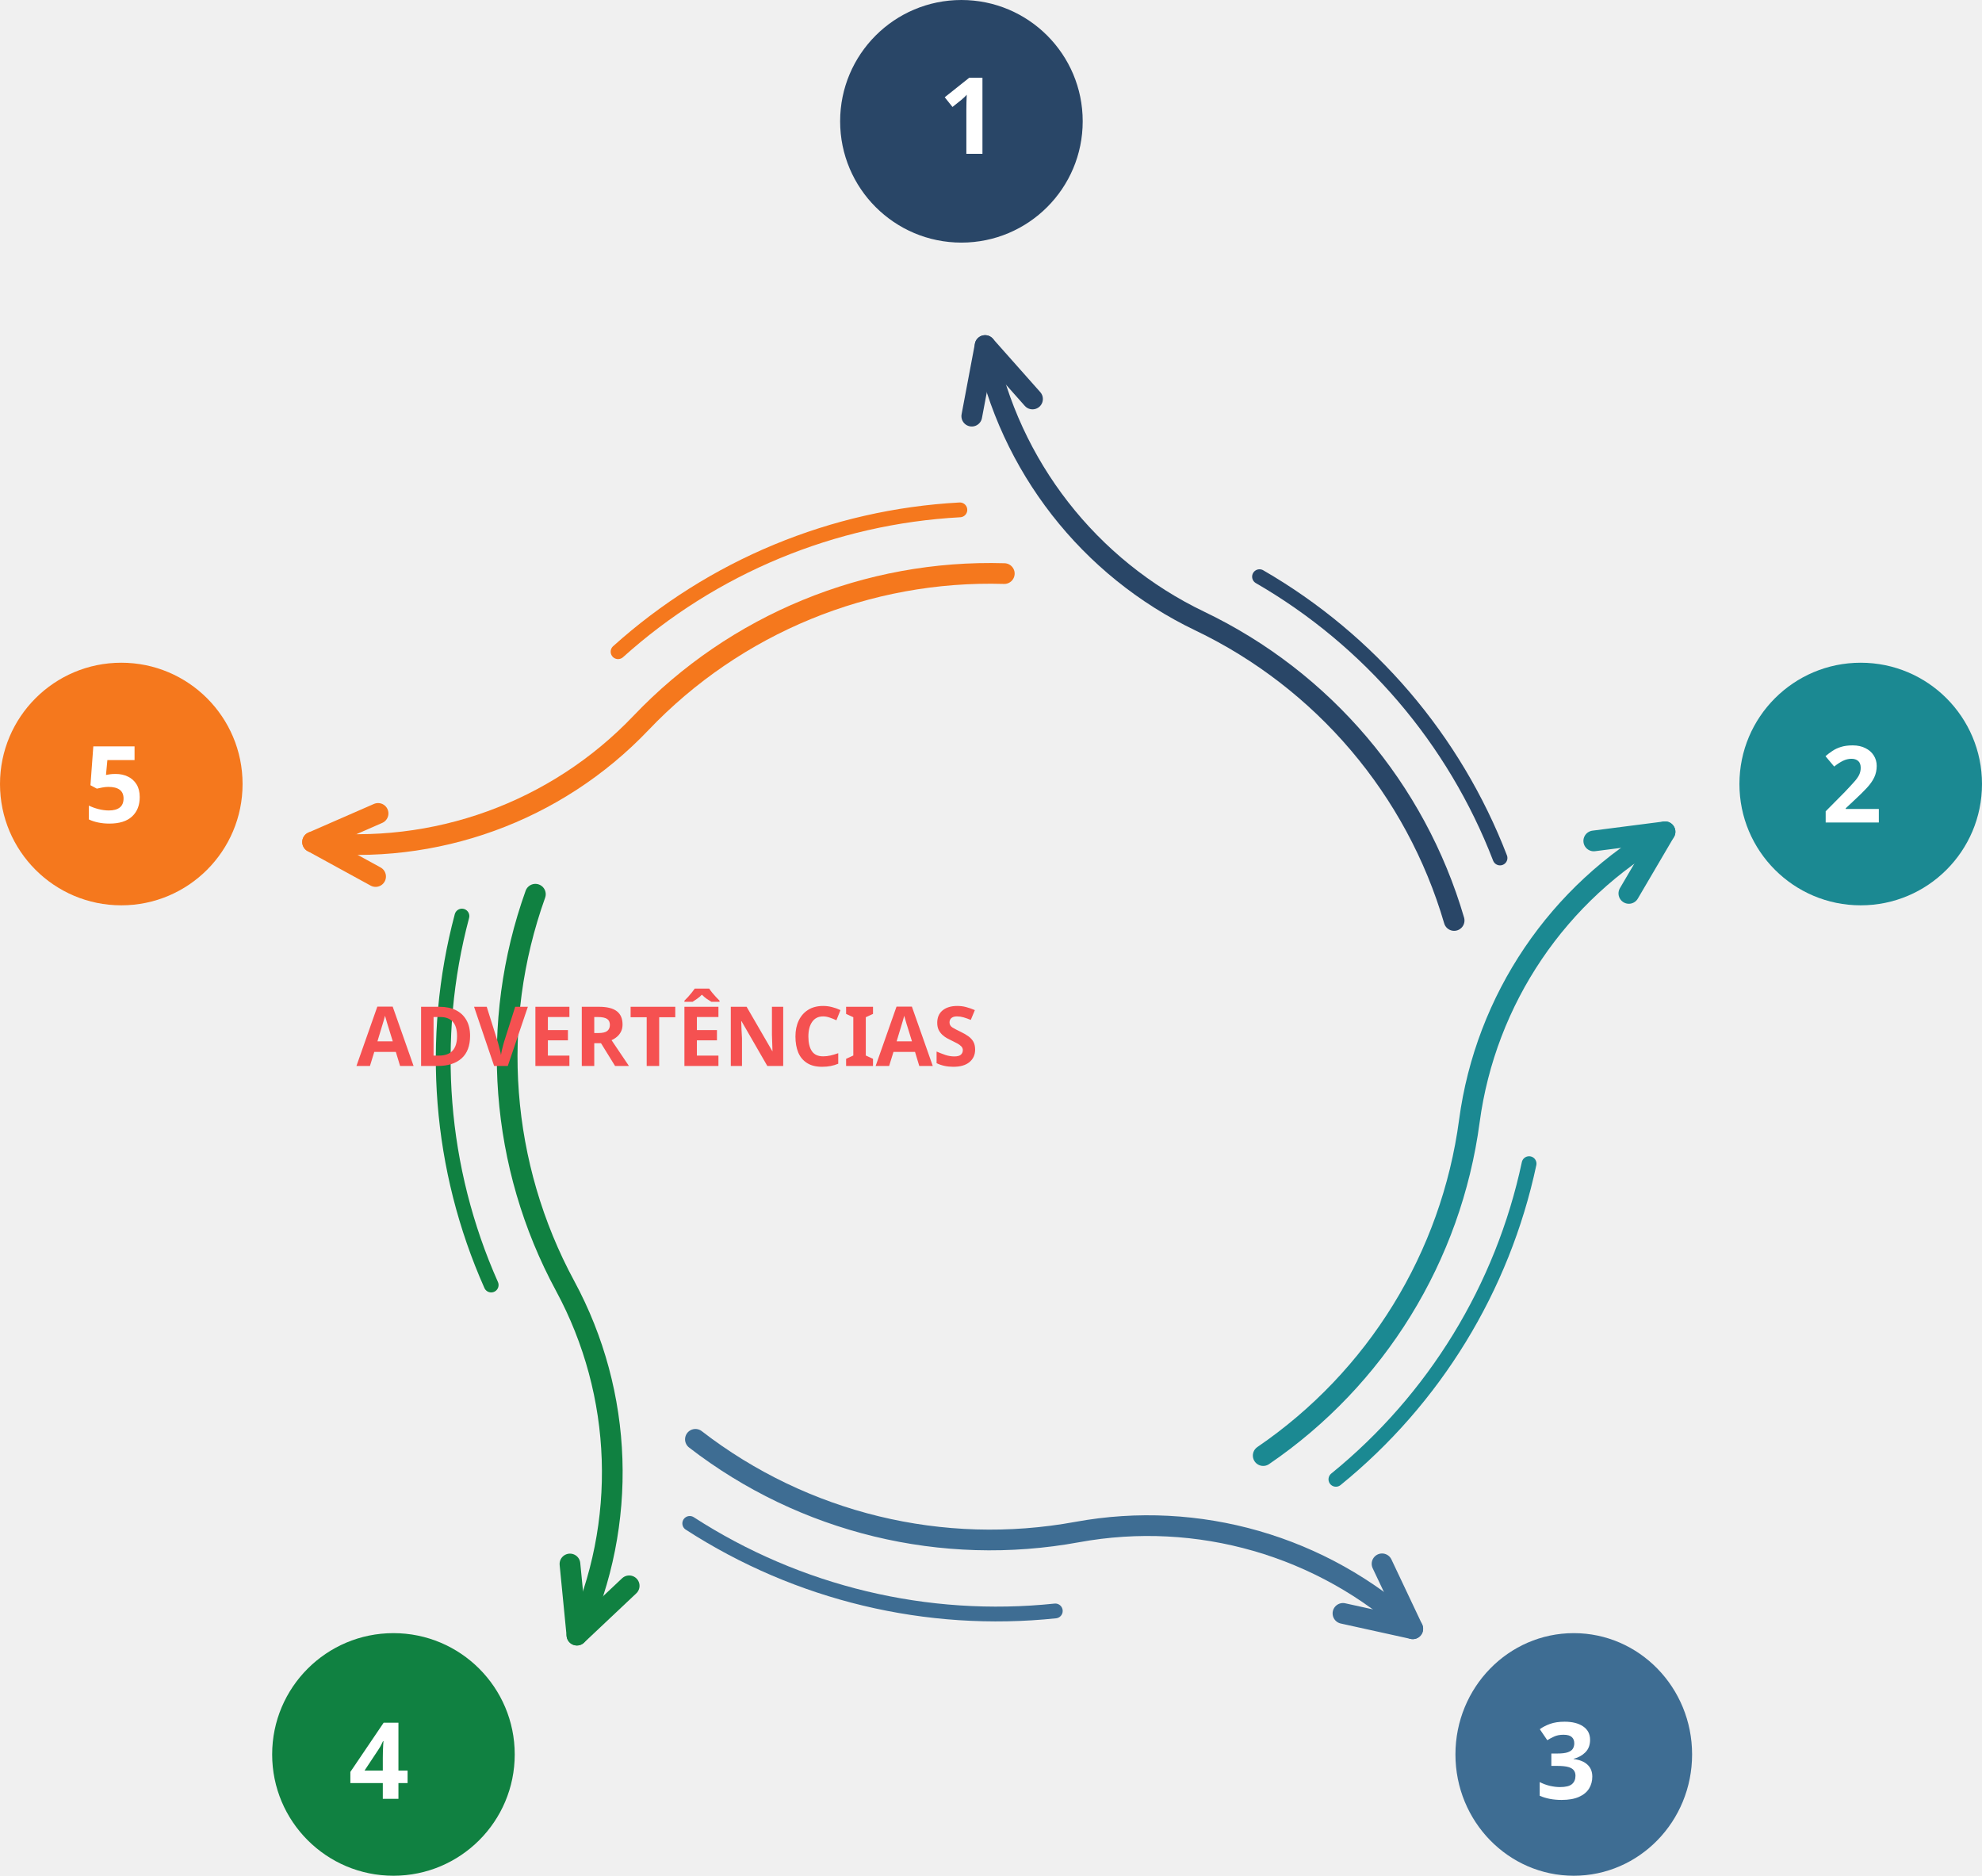
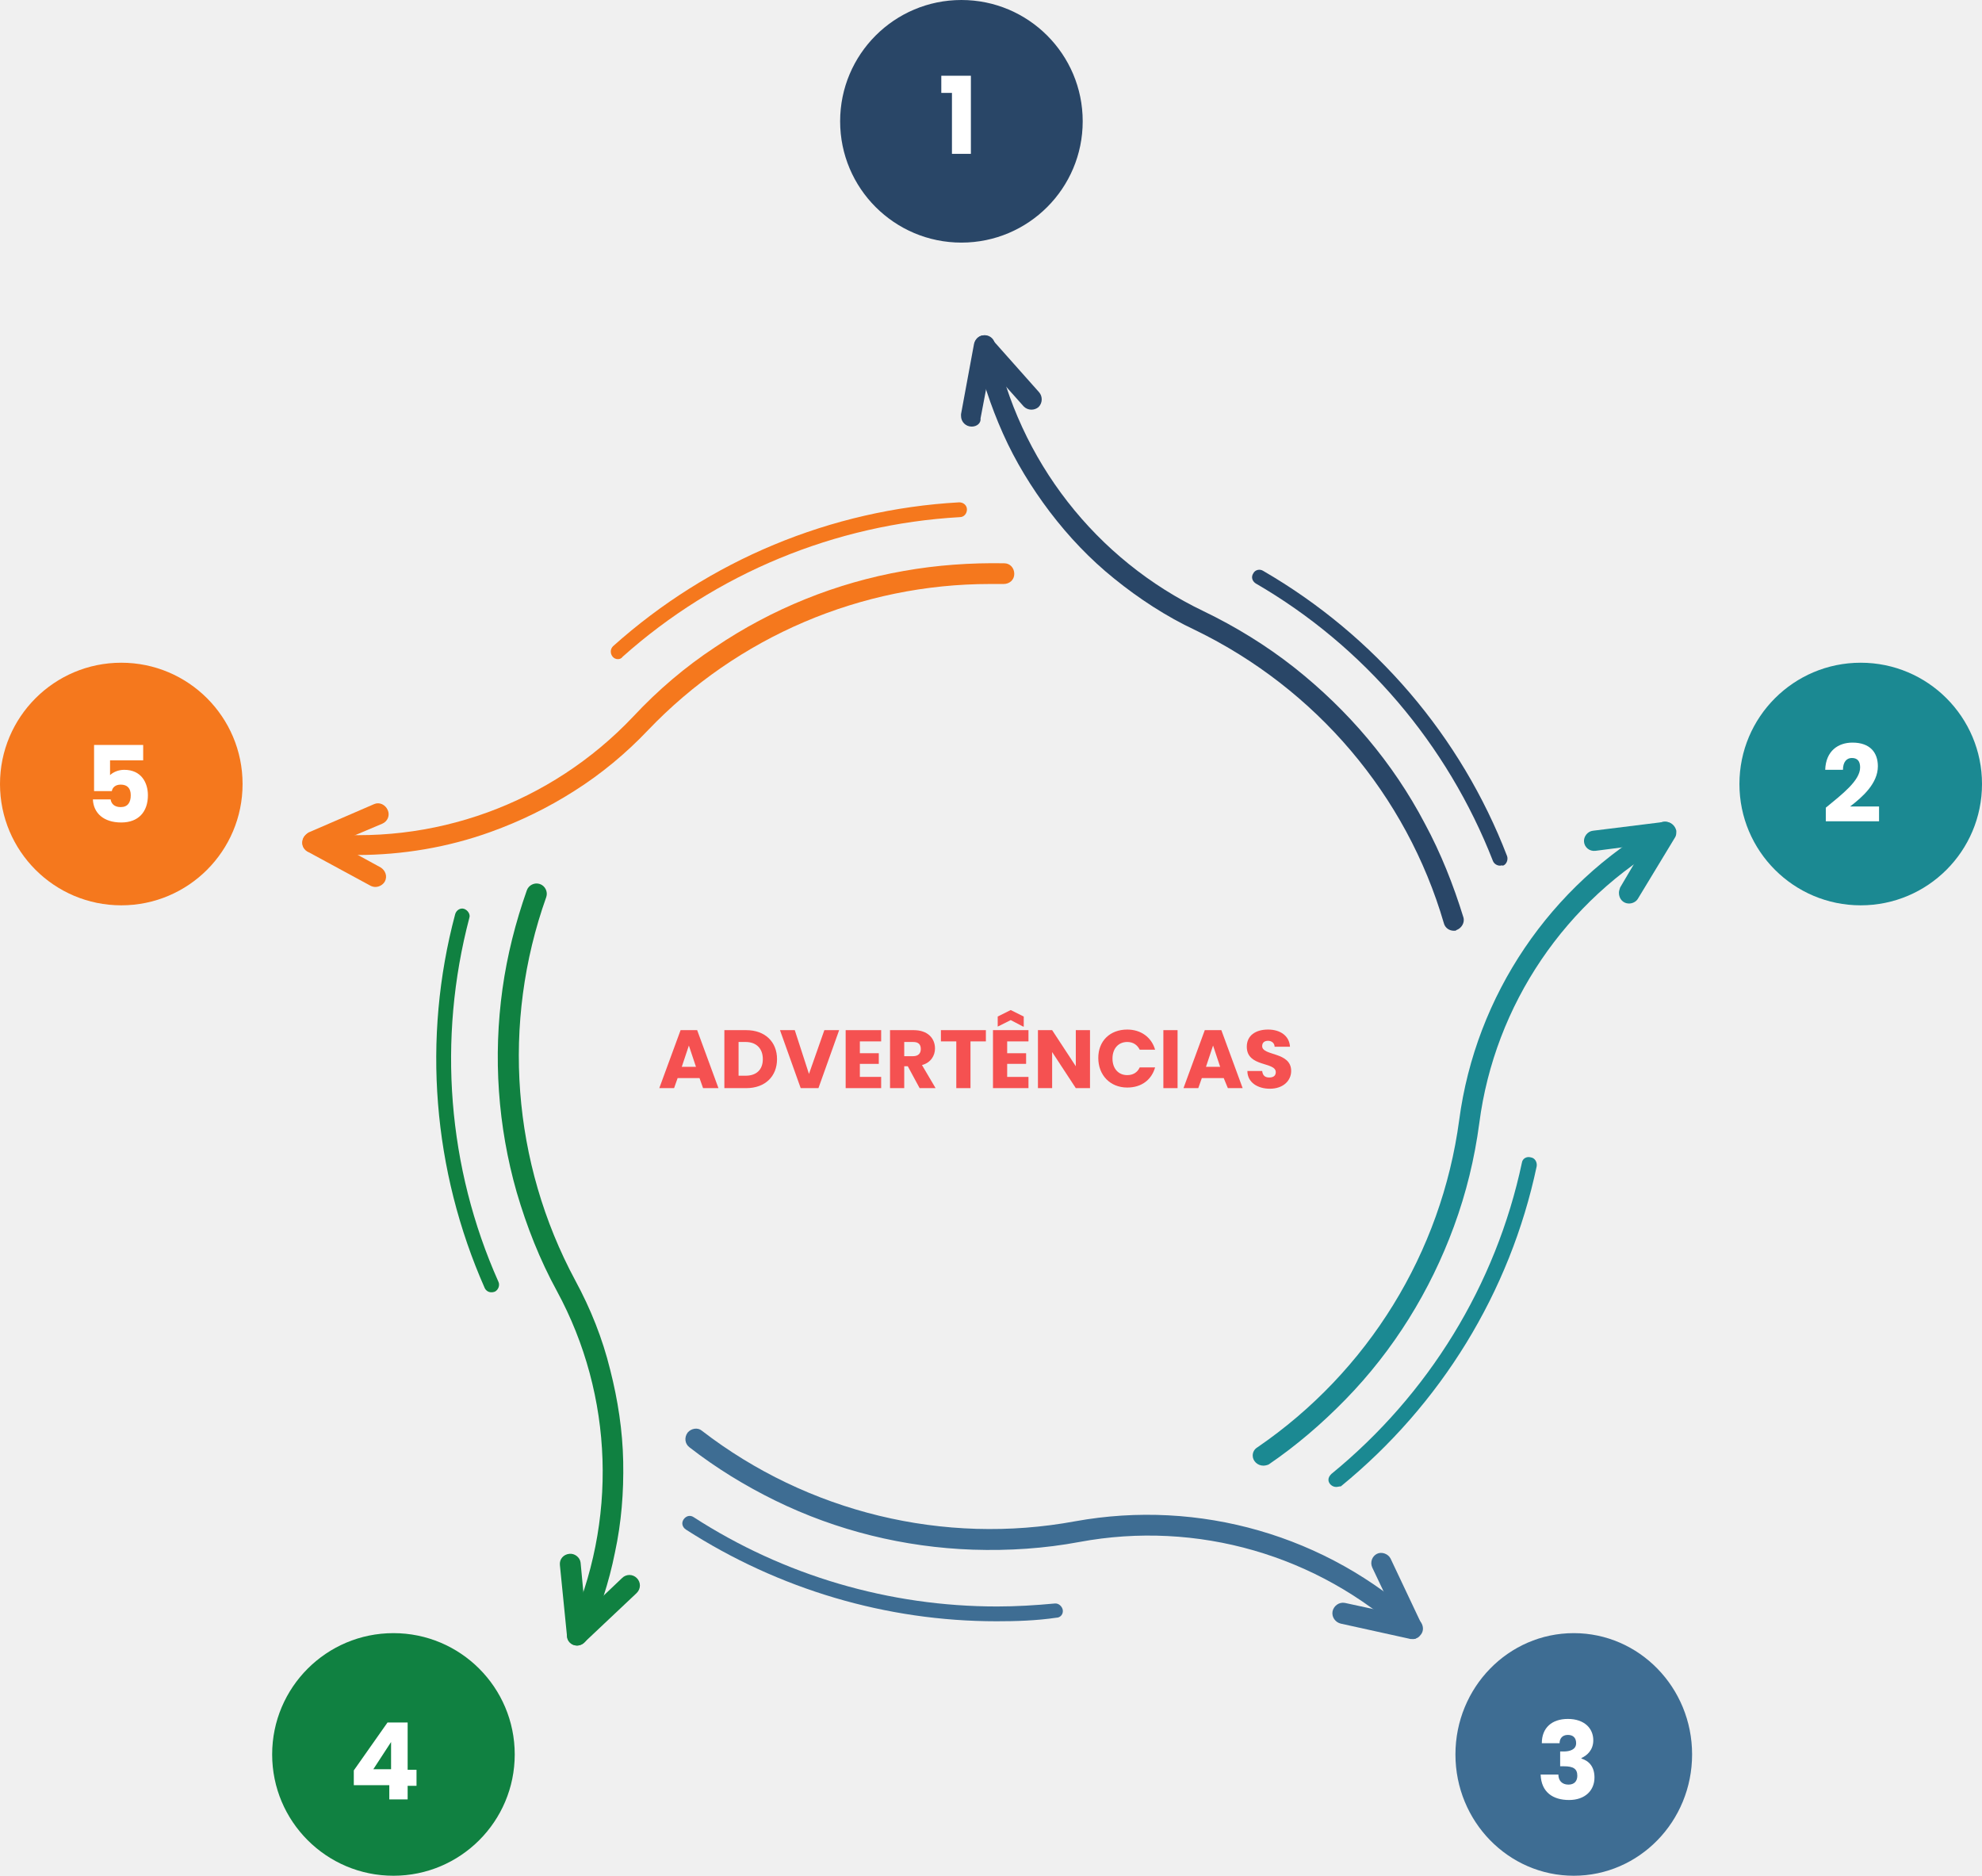
- <svg xmlns="http://www.w3.org/2000/svg" width="335" height="317" viewBox="0 0 335 317">
+ <svg xmlns="http://www.w3.org/2000/svg" version="1.1" id="Camada_1" x="0px" y="0px" viewBox="0 0 335 317" style="enable-background:new 0 0 335 317;" xml:space="preserve">
+   <style type="text/css">
+ 	.st0{fill:#108141;}
+ 	.st1{fill:#3E6D93;}
+ 	.st2{fill:#1B8992;}
+ 	.st3{fill:#294667;}
+ 	.st4{fill:#F5781D;}
+ 	.st5{enable-background:new    ;}
+ 	.st6{fill:#F55151;}
+ 	.st7{fill:#FFFFFF;}
+ </style>
  <g id="img-slide-73" transform="translate(-264 -79)">
-     <g id="Grupo_1685" data-name="Grupo 1685" transform="translate(264 79)">
-       <g id="Grupo_1684" data-name="Grupo 1684" transform="translate(52.834 58.395)">
-         <g id="Grupo_1683" data-name="Grupo 1683" transform="translate(0)">
-           <path id="Caminho_2086" data-name="Caminho 2086" d="M62.449,245.38l-8.835,8.332L52.437,241.69" transform="translate(-8.937 -35.772)" fill="none" stroke="#108141" stroke-linecap="round" stroke-linejoin="round" stroke-width="3.5" />
-           <path id="Caminho_2087" data-name="Caminho 2087" d="M211.285,241.658l5.194,10.977-11.8-2.6" transform="translate(-30.524 -35.766)" fill="none" stroke="#3e6d93" stroke-linecap="round" stroke-linejoin="round" stroke-width="3.5" />
-           <path id="Caminho_2088" data-name="Caminho 2088" d="M254.075,99.048,266.12,97.5l-6.114,10.417" transform="translate(-37.528 -15.326)" fill="none" stroke="#1b8992" stroke-linecap="round" stroke-linejoin="round" stroke-width="3.5" />
-           <path id="Caminho_2089" data-name="Caminho 2089" d="M131.574,13.684l2.25-11.934,8.018,9.034" transform="translate(-20.158 -1.75)" fill="none" stroke="#294667" stroke-linecap="round" stroke-linejoin="round" stroke-width="3.5" />
-           <path id="Caminho_2090" data-name="Caminho 2090" d="M12.4,104.551,1.75,98.722l11.069-4.834" transform="translate(-1.75 -14.814)" fill="none" stroke="#f5781d" stroke-linecap="round" stroke-linejoin="round" stroke-width="3.5" />
-           <path id="Caminho_2091" data-name="Caminho 2091" d="M35.584,176.453A93.947,93.947,0,0,1,30.641,114.1" transform="translate(-5.398 -17.679)" fill="none" stroke="#108141" stroke-linecap="round" stroke-linejoin="round" stroke-width="2.5" />
-           <path id="Caminho_2092" data-name="Caminho 2092" d="M137.815,248.493A95.427,95.427,0,0,1,76.03,233.7" transform="translate(-12.282 -34.638)" fill="none" stroke="#3e6d93" stroke-linecap="round" stroke-linejoin="round" stroke-width="2.5" />
-           <path id="Caminho_2093" data-name="Caminho 2093" d="M235.94,162.852a93.944,93.944,0,0,1-32.651,53.35" transform="translate(-30.327 -24.592)" fill="none" stroke="#1b8992" stroke-linecap="round" stroke-linejoin="round" stroke-width="2.5" />
-           <path id="Caminho_2094" data-name="Caminho 2094" d="M188.245,47.266a93.954,93.954,0,0,1,40.65,47.54" transform="translate(-28.193 -8.202)" fill="none" stroke="#294667" stroke-linecap="round" stroke-linejoin="round" stroke-width="2.5" />
-           <path id="Caminho_2095" data-name="Caminho 2095" d="M61.912,58.08a93.946,93.946,0,0,1,57.774-23.97" transform="translate(-10.28 -6.337)" fill="none" stroke="#f5781d" stroke-linecap="round" stroke-linejoin="round" stroke-width="2.5" />
-           <path id="Caminho_2096" data-name="Caminho 2096" d="M51.861,235.011a66.253,66.253,0,0,0-1.985-59A81.463,81.463,0,0,1,44.841,109.8" transform="translate(-7.184 -17.071)" fill="none" stroke="#108141" stroke-linecap="round" stroke-linejoin="round" stroke-width="3.5" />
-           <path id="Caminho_2097" data-name="Caminho 2097" d="M198.395,249.159a66.255,66.255,0,0,0-56.726-16.345,81.46,81.46,0,0,1-64.524-15.671" transform="translate(-12.44 -32.291)" fill="none" stroke="#3e6d93" stroke-linecap="round" stroke-linejoin="round" stroke-width="3.5" />
-           <path id="Caminho_2098" data-name="Caminho 2098" d="M256.889,97.5a66.255,66.255,0,0,0-33.074,48.9,81.461,81.461,0,0,1-34.843,56.523" transform="translate(-28.297 -15.326)" fill="none" stroke="#1b8992" stroke-linecap="round" stroke-linejoin="round" stroke-width="3.5" />
-           <path id="Caminho_2099" data-name="Caminho 2099" d="M134.2,1.75a66.254,66.254,0,0,0,36.285,46.565,81.463,81.463,0,0,1,42.99,50.6" transform="translate(-20.53 -1.749)" fill="none" stroke="#294667" stroke-linecap="round" stroke-linejoin="round" stroke-width="3.5" />
-           <path id="Caminho_2100" data-name="Caminho 2100" d="M1.75,92.02a66.253,66.253,0,0,0,55.5-20.12,81.463,81.463,0,0,1,61.413-25.248" transform="translate(-1.75 -8.111)" fill="none" stroke="#f5781d" stroke-linecap="round" stroke-linejoin="round" stroke-width="3.5" />
+     <g id="Grupo_1685" transform="translate(264 79)">
+       <g id="Grupo_1684" transform="translate(52.834 58.395)">
+         <g id="Grupo_1683" transform="translate(0)">
+           <g id="Caminho_2086">
+             <path class="st0" d="M44.7,219.7c-0.9,0-1.7-0.7-1.7-1.6l-1.2-12c-0.1-1,0.6-1.8,1.6-1.9c0.9-0.1,1.8,0.6,1.9,1.5l0.8,8.5       l6.2-5.9c0.7-0.7,1.8-0.7,2.5,0c0.7,0.7,0.7,1.8,0,2.5c0,0,0,0-0.1,0.1l-8.8,8.3C45.6,219.5,45.1,219.7,44.7,219.7z" />
+           </g>
+           <g id="Caminho_2087">
+             <path class="st1" d="M186,218.6c-0.1,0-0.3,0-0.4,0l-11.8-2.6c-0.9-0.2-1.6-1.1-1.4-2.1c0.2-0.9,1.1-1.6,2.1-1.4c0,0,0,0,0,0       l8.3,1.8l-3.7-7.8c-0.4-0.9,0-1.9,0.8-2.3s1.9,0,2.3,0.8l5.2,11c0.4,0.9,0,1.9-0.8,2.3C186.5,218.6,186.2,218.6,186,218.6       L186,218.6z" />
+           </g>
+           <g id="Caminho_2088">
+             <path class="st2" d="M222.5,94.3c-1,0-1.7-0.8-1.7-1.8c0-0.3,0.1-0.6,0.2-0.9l4.3-7.3l-8.5,1.1c-1,0.1-1.8-0.6-1.9-1.5       c-0.1-0.9,0.6-1.8,1.5-1.9l12.1-1.5c1-0.1,1.8,0.6,2,1.5c0,0.4,0,0.8-0.2,1.1L224,93.5C223.7,94,223.1,94.3,222.5,94.3z" />
+           </g>
+           <g id="Caminho_2089">
+             <path class="st3" d="M111.4,13.7c-1,0-1.8-0.8-1.8-1.8c0-0.1,0-0.2,0-0.3l2.2-11.9c0.2-0.9,1.1-1.6,2-1.4       c0.4,0.1,0.7,0.3,1,0.6l8,9c0.6,0.7,0.6,1.8-0.1,2.5c-0.7,0.6-1.8,0.6-2.5-0.1l-5.7-6.4l-1.6,8.4       C113,13.1,112.3,13.7,111.4,13.7z" />
+           </g>
+           <g id="Caminho_2090">
+             <path class="st4" d="M10.6,91.5c-0.3,0-0.6-0.1-0.8-0.2l-10.7-5.8C-1.7,85-2,83.9-1.5,83.1c0.2-0.3,0.5-0.6,0.8-0.8l11.1-4.8       c0.9-0.4,1.9,0.1,2.3,1c0.4,0.9,0,1.9-0.9,2.3L4,84.1l7.5,4.1c0.8,0.5,1.2,1.5,0.7,2.4C11.9,91.1,11.3,91.5,10.6,91.5z" />
+           </g>
+           <g id="Caminho_2091">
+             <path class="st0" d="M30.2,160c-0.5,0-0.9-0.3-1.1-0.7c-8.8-19.9-10.6-42.2-5-63.2c0.2-0.7,0.9-1.1,1.5-0.9s1.1,0.9,0.9,1.5       l0,0c-5.4,20.5-3.7,42.2,4.9,61.5c0.3,0.6,0,1.4-0.6,1.7C30.5,160,30.4,160,30.2,160z" />
+           </g>
+           <g id="Caminho_2092">
+             <path class="st1" d="M115.6,215.6c-18.6,0-36.8-5.4-52.5-15.5c-0.6-0.4-0.8-1.1-0.4-1.7c0.4-0.6,1.1-0.8,1.7-0.4c0,0,0,0,0,0       c15.3,9.9,33.1,15.1,51.3,15.1c3.2,0,6.5-0.2,9.7-0.5c0.7-0.1,1.3,0.5,1.4,1.1c0.1,0.7-0.4,1.3-1.1,1.3       C122.3,215.5,118.9,215.6,115.6,215.6z" />
+           </g>
+           <g id="Caminho_2093">
+             <path class="st2" d="M173,192.9c-0.7,0-1.3-0.6-1.3-1.2c0-0.4,0.2-0.7,0.5-1c16.4-13.4,27.8-31.9,32.2-52.6       c0.1-0.7,0.8-1.1,1.5-0.9c0.7,0.1,1.1,0.8,1,1.5c-4.5,21.3-16.2,40.3-33.1,54.1C173.5,192.8,173.3,192.9,173,192.9z" />
+           </g>
+           <g id="Caminho_2094">
+             <path class="st3" d="M200.7,87.9c-0.5,0-1-0.3-1.2-0.8c-7.7-19.7-21.8-36.3-40.1-46.9c-0.6-0.4-0.8-1.1-0.4-1.7       c0.3-0.6,1.1-0.8,1.7-0.4c18.8,10.9,33.4,27.9,41.2,48.2c0.2,0.6-0.1,1.4-0.7,1.6C201,87.8,200.9,87.9,200.7,87.9L200.7,87.9z" />
+           </g>
+           <g id="Caminho_2095">
+             <path class="st4" d="M51.6,53c-0.7,0-1.2-0.6-1.2-1.3c0-0.4,0.2-0.7,0.4-0.9C67,36.3,87.6,27.7,109.3,26.5       c0.7,0,1.3,0.5,1.3,1.2s-0.5,1.3-1.2,1.3l0,0c-21.1,1.2-41.2,9.5-57,23.6C52.2,52.9,51.9,53,51.6,53z" />
+           </g>
+           <g id="Caminho_2096">
+             <path class="st0" d="M44.7,219.7c-1,0-1.7-0.8-1.7-1.8c0-0.2,0.1-0.5,0.2-0.7c8.4-18.4,7.7-39.7-1.9-57.4       c-2.9-5.3-5.1-10.9-6.8-16.7c-3.2-11.2-4-22.9-2.4-34.4c0.8-5.7,2.2-11.2,4.1-16.6c0.3-0.9,1.3-1.4,2.2-1.1       c0.9,0.3,1.4,1.3,1.1,2.2c-7.6,21.3-5.8,44.9,4.9,64.8c2.6,4.8,4.6,9.8,5.9,15.1c1.3,5.1,2.1,10.3,2.2,15.5       c0.1,5.2-0.3,10.3-1.4,15.4c-1,5-2.6,9.9-4.7,14.6C46,219.3,45.4,219.7,44.7,219.7z" />
+           </g>
+           <g id="Caminho_2097">
+             <path class="st1" d="M186,218.6c-0.4,0-0.9-0.2-1.2-0.5c-14.9-13.7-35.3-19.6-55.2-15.9c-5.9,1.1-11.9,1.5-18,1.3       c-11.6-0.4-23-3.2-33.4-8.3c-5.1-2.5-10-5.5-14.5-9c-0.8-0.6-0.9-1.7-0.3-2.5c0.6-0.7,1.7-0.9,2.4-0.3       c17.9,13.8,40.9,19.4,63.1,15.3c21-3.8,42.5,2.4,58.2,16.8c0.7,0.7,0.8,1.8,0.1,2.5C186.9,218.4,186.4,218.6,186,218.6       L186,218.6z" />
+           </g>
+           <g id="Caminho_2098">
+             <path class="st2" d="M160.7,189.3c-1,0-1.8-0.8-1.8-1.7c0-0.6,0.3-1.1,0.8-1.4c18.7-12.8,31.1-32.9,34.1-55.3       c2.8-21.1,15.4-39.7,33.9-50.2c0.8-0.5,1.9-0.2,2.4,0.7s0.2,1.9-0.7,2.4c-17.6,9.9-29.6,27.6-32.2,47.6       c-0.8,6-2.2,11.8-4.3,17.5c-4,10.9-10.2,20.9-18.3,29.2c-4,4.1-8.3,7.8-13,11C161.4,189.2,161,189.3,160.7,189.3z" />
+           </g>
+           <g id="Caminho_2099">
+             <path class="st3" d="M192.9,98.9c-0.8,0-1.5-0.5-1.7-1.3C184.9,76,169.6,58,149.2,48.1c-4.9-2.3-9.5-5.3-13.7-8.7       c-4.1-3.3-7.7-7.1-10.9-11.3c-3.1-4.1-5.8-8.5-7.9-13.2c-2.1-4.7-3.7-9.6-4.8-14.6c-0.2-0.9,0.4-1.9,1.4-2       c0.9-0.2,1.8,0.4,2,1.3c4,19.8,17.1,36.6,35.3,45.3c5.4,2.6,10.6,5.8,15.3,9.5c9.1,7.2,16.7,16.1,22.1,26.4       c2.7,5,4.8,10.3,6.5,15.8c0.3,0.9-0.3,1.9-1.2,2.2C193.3,98.9,193.1,98.9,192.9,98.9L192.9,98.9z" />
+           </g>
+           <g id="Caminho_2100">
+             <path class="st4" d="M7.5,86.1c-2.6,0-5.1-0.1-7.7-0.4c-1-0.1-1.7-1-1.5-1.9c0.1-1,1-1.7,1.9-1.5c20.1,2.4,40.1-4.9,54-19.6       C58.4,58.2,63,54.3,68,51c9.6-6.5,20.5-10.9,31.9-12.9c5.6-1,11.3-1.4,17-1.3c1,0,1.7,0.8,1.7,1.8c0,1-0.8,1.7-1.8,1.7       c-0.8,0-1.5,0-2.3,0c-21.8,0-42.7,8.9-57.8,24.7c-3.7,3.9-7.9,7.4-12.5,10.3c-4.4,2.8-9.1,5.1-14.1,6.9       C22.9,84.8,15.2,86.1,7.5,86.1z" />
+           </g>
        </g>
-         <text id="advertências" transform="translate(61.175 106.751)" fill="#f55151" font-size="14" font-family="Poppins-Bold, Poppins" font-weight="700">
-           <tspan x="-53.76" y="15">ADVERTÊNCIAS</tspan>
-         </text>
+         <g class="st5">
+           <path class="st6" d="M65.4,123.8h-3.7l-0.6,1.7h-2.5l3.6-9.8H65l3.6,9.8H66L65.4,123.8z M63.6,118.3l-1.2,3.6h2.4L63.6,118.3z" />
+           <path class="st6" d="M78.5,120.6c0,2.9-2,4.9-5.2,4.9h-3.7v-9.8h3.7C76.5,115.7,78.5,117.7,78.5,120.6z M73.2,123.4      c1.8,0,2.9-1,2.9-2.8c0-1.8-1.1-2.9-2.9-2.9H72v5.7H73.2z" />
+           <path class="st6" d="M86.5,115.7h2.5l-3.5,9.8h-3l-3.5-9.8h2.5l2.4,7.4L86.5,115.7z" />
+           <path class="st6" d="M96.1,117.6h-3.6v2h3.2v1.8h-3.2v2.2h3.6v1.9h-6v-9.8h6V117.6z" />
+           <path class="st6" d="M101.6,115.7c2.4,0,3.6,1.4,3.6,3.1c0,1.2-0.7,2.4-2.2,2.8l2.3,3.9h-2.7l-2-3.7H100v3.7h-2.4v-9.8H101.6z       M101.5,117.7H100v2.4h1.5c0.9,0,1.3-0.5,1.3-1.2C102.8,118.1,102.4,117.7,101.5,117.7z" />
+           <path class="st6" d="M106.2,115.7h7.6v1.9h-2.6v7.9h-2.4v-7.9h-2.6V115.7z" />
+           <path class="st6" d="M121,117.6h-3.6v2h3.2v1.8h-3.2v2.2h3.6v1.9h-6v-9.8h6V117.6z M120.1,115.1L118,114l-2.2,1.1v-1.7l2.2-1.1      l2.2,1.1V115.1z" />
+           <path class="st6" d="M131.4,115.7v9.8H129l-4-6.1v6.1h-2.4v-9.8h2.4l4,6.1v-6.1H131.4z" />
+           <path class="st6" d="M137.7,115.6c2.3,0,4.1,1.3,4.7,3.4h-2.6c-0.4-0.8-1.1-1.3-2.1-1.3c-1.5,0-2.5,1.1-2.5,2.8      c0,1.7,1,2.8,2.5,2.8c0.9,0,1.7-0.4,2.1-1.3h2.6c-0.6,2.1-2.3,3.4-4.7,3.4c-2.9,0-4.9-2.1-4.9-5S134.8,115.6,137.7,115.6z" />
+           <path class="st6" d="M143.8,115.7h2.4v9.8h-2.4V115.7z" />
+           <path class="st6" d="M154,123.8h-3.7l-0.6,1.7h-2.5l3.6-9.8h2.8l3.6,9.8h-2.5L154,123.8z M152.2,118.3l-1.2,3.6h2.4L152.2,118.3      z" />
+           <path class="st6" d="M161.8,125.6c-2.1,0-3.8-1.1-3.8-3h2.5c0.1,0.8,0.5,1.1,1.2,1.1c0.7,0,1.1-0.3,1.1-0.9      c0-1.8-4.9-0.8-4.9-4.3c0-1.9,1.5-2.9,3.6-2.9c2.1,0,3.6,1.1,3.7,2.9h-2.6c0-0.6-0.5-1-1.1-1c-0.6,0-1,0.3-1,0.9      c0,1.7,4.9,0.9,4.9,4.2C165.4,124.2,164.1,125.6,161.8,125.6z" />
+         </g>
      </g>
-       <circle id="Elipse_24" data-name="Elipse 24" cx="20.5" cy="20.5" r="20.5" transform="translate(142 0)" fill="#294667" />
-       <circle id="Elipse_25" data-name="Elipse 25" cx="20.5" cy="20.5" r="20.5" transform="translate(294 112)" fill="#1b8992" />
-       <circle id="Elipse_28" data-name="Elipse 28" cx="20.5" cy="20.5" r="20.5" transform="translate(0 112)" fill="#f5781d" />
-       <ellipse id="Elipse_26" data-name="Elipse 26" cx="20" cy="20.5" rx="20" ry="20.5" transform="translate(246 276)" fill="#3e6d93" />
-       <circle id="Elipse_27" data-name="Elipse 27" cx="20.5" cy="20.5" r="20.5" transform="translate(46 276)" fill="#108141" />
+       <g id="Elipse_24">
+         <circle class="st3" cx="162.5" cy="20.5" r="20.5" />
+       </g>
+       <g id="Elipse_25">
+         <circle class="st2" cx="314.5" cy="132.5" r="20.5" />
+       </g>
+       <g id="Elipse_28">
+         <circle class="st4" cx="20.5" cy="132.5" r="20.5" />
+       </g>
+       <g id="Elipse_26">
+         <ellipse class="st1" cx="266" cy="296.5" rx="20" ry="20.5" />
+       </g>
+       <g id="Elipse_27">
+         <circle class="st0" cx="66.5" cy="296.5" r="20.5" />
+       </g>
    </g>
-     <text id="_1" data-name="1" transform="translate(426 105)" fill="#fff" font-size="18" font-family="Poppins-Bold, Poppins" font-weight="700">
-       <tspan x="-3.384" y="0">1</tspan>
-     </text>
-     <text id="_2" data-name="2" transform="translate(577 218)" fill="#fff" font-size="18" font-family="Poppins-Bold, Poppins" font-weight="700">
-       <tspan x="-5.139" y="0">2</tspan>
-     </text>
-     <text id="_5" data-name="5" transform="translate(284 218)" fill="#fff" font-size="18" font-family="Poppins-Bold, Poppins" font-weight="700">
-       <tspan x="-5.85" y="0">5</tspan>
-     </text>
-     <text id="_3" data-name="3" transform="translate(529 383)" fill="#fff" font-size="18" font-family="Poppins-Bold, Poppins" font-weight="700">
-       <tspan x="-5.445" y="0">3</tspan>
-     </text>
-     <text id="_4" data-name="4" transform="translate(329 383)" fill="#fff" font-size="18" font-family="Poppins-Bold, Poppins" font-weight="700">
-       <tspan x="-6.093" y="0">4</tspan>
-     </text>
+     <g class="st5">
+       <path class="st7" d="M424.9,94.7h-1.8v-2.9h5V105h-3.2V94.7z" />
+     </g>
+     <g class="st5">
+       <path class="st7" d="M572.6,215.5c2.8-2.3,5.8-4.6,5.8-6.8c0-1-0.4-1.6-1.4-1.6c-0.9,0-1.5,0.7-1.5,2h-3c0.1-3.2,2.2-4.6,4.6-4.6    c3,0,4.3,1.7,4.3,4c0,2.9-2.6,5.2-4.7,6.8h4.9v2.5h-9V215.5z" />
+     </g>
+     <g class="st5">
+       <path class="st7" d="M288.2,204.8v2.7h-5.6v2.5c0.5-0.5,1.4-0.9,2.4-0.9c2.9,0,4,2.2,4,4.3c0,2.8-1.6,4.6-4.5,4.6    c-3,0-4.7-1.6-4.8-3.9h3c0.1,0.7,0.6,1.3,1.7,1.3c1.2,0,1.7-0.8,1.7-2c0-1.2-0.6-1.8-1.7-1.8c-0.9,0-1.4,0.5-1.5,1.1h-3v-7.8    H288.2z" />
+     </g>
+     <g class="st5">
+       <path class="st7" d="M529,369.5c2.8,0,4.3,1.6,4.3,3.6c0,1.7-1.1,2.6-2,3v0.1c1.3,0.4,2.2,1.4,2.2,3.2c0,2.2-1.6,3.8-4.3,3.8    c-2.7,0-4.7-1.3-4.8-4.3h3c0,1,0.6,1.7,1.7,1.7c1,0,1.5-0.6,1.5-1.5c0-1.2-0.7-1.6-2.3-1.6h-0.6v-2.5h0.6c1,0,2.1-0.3,2.1-1.4    c0-0.9-0.5-1.4-1.4-1.4c-1,0-1.4,0.7-1.4,1.4h-3C524.6,371,526.3,369.5,529,369.5z" />
+     </g>
+     <g class="st5">
+       <path class="st7" d="M329.8,380.7h-6v-2.5l5.7-8.1h3.4v8h1.5v2.7h-1.5v2.3h-3.1V380.7z M330.1,378v-4.6l-3,4.6H330.1z" />
+     </g>
  </g>
</svg>
